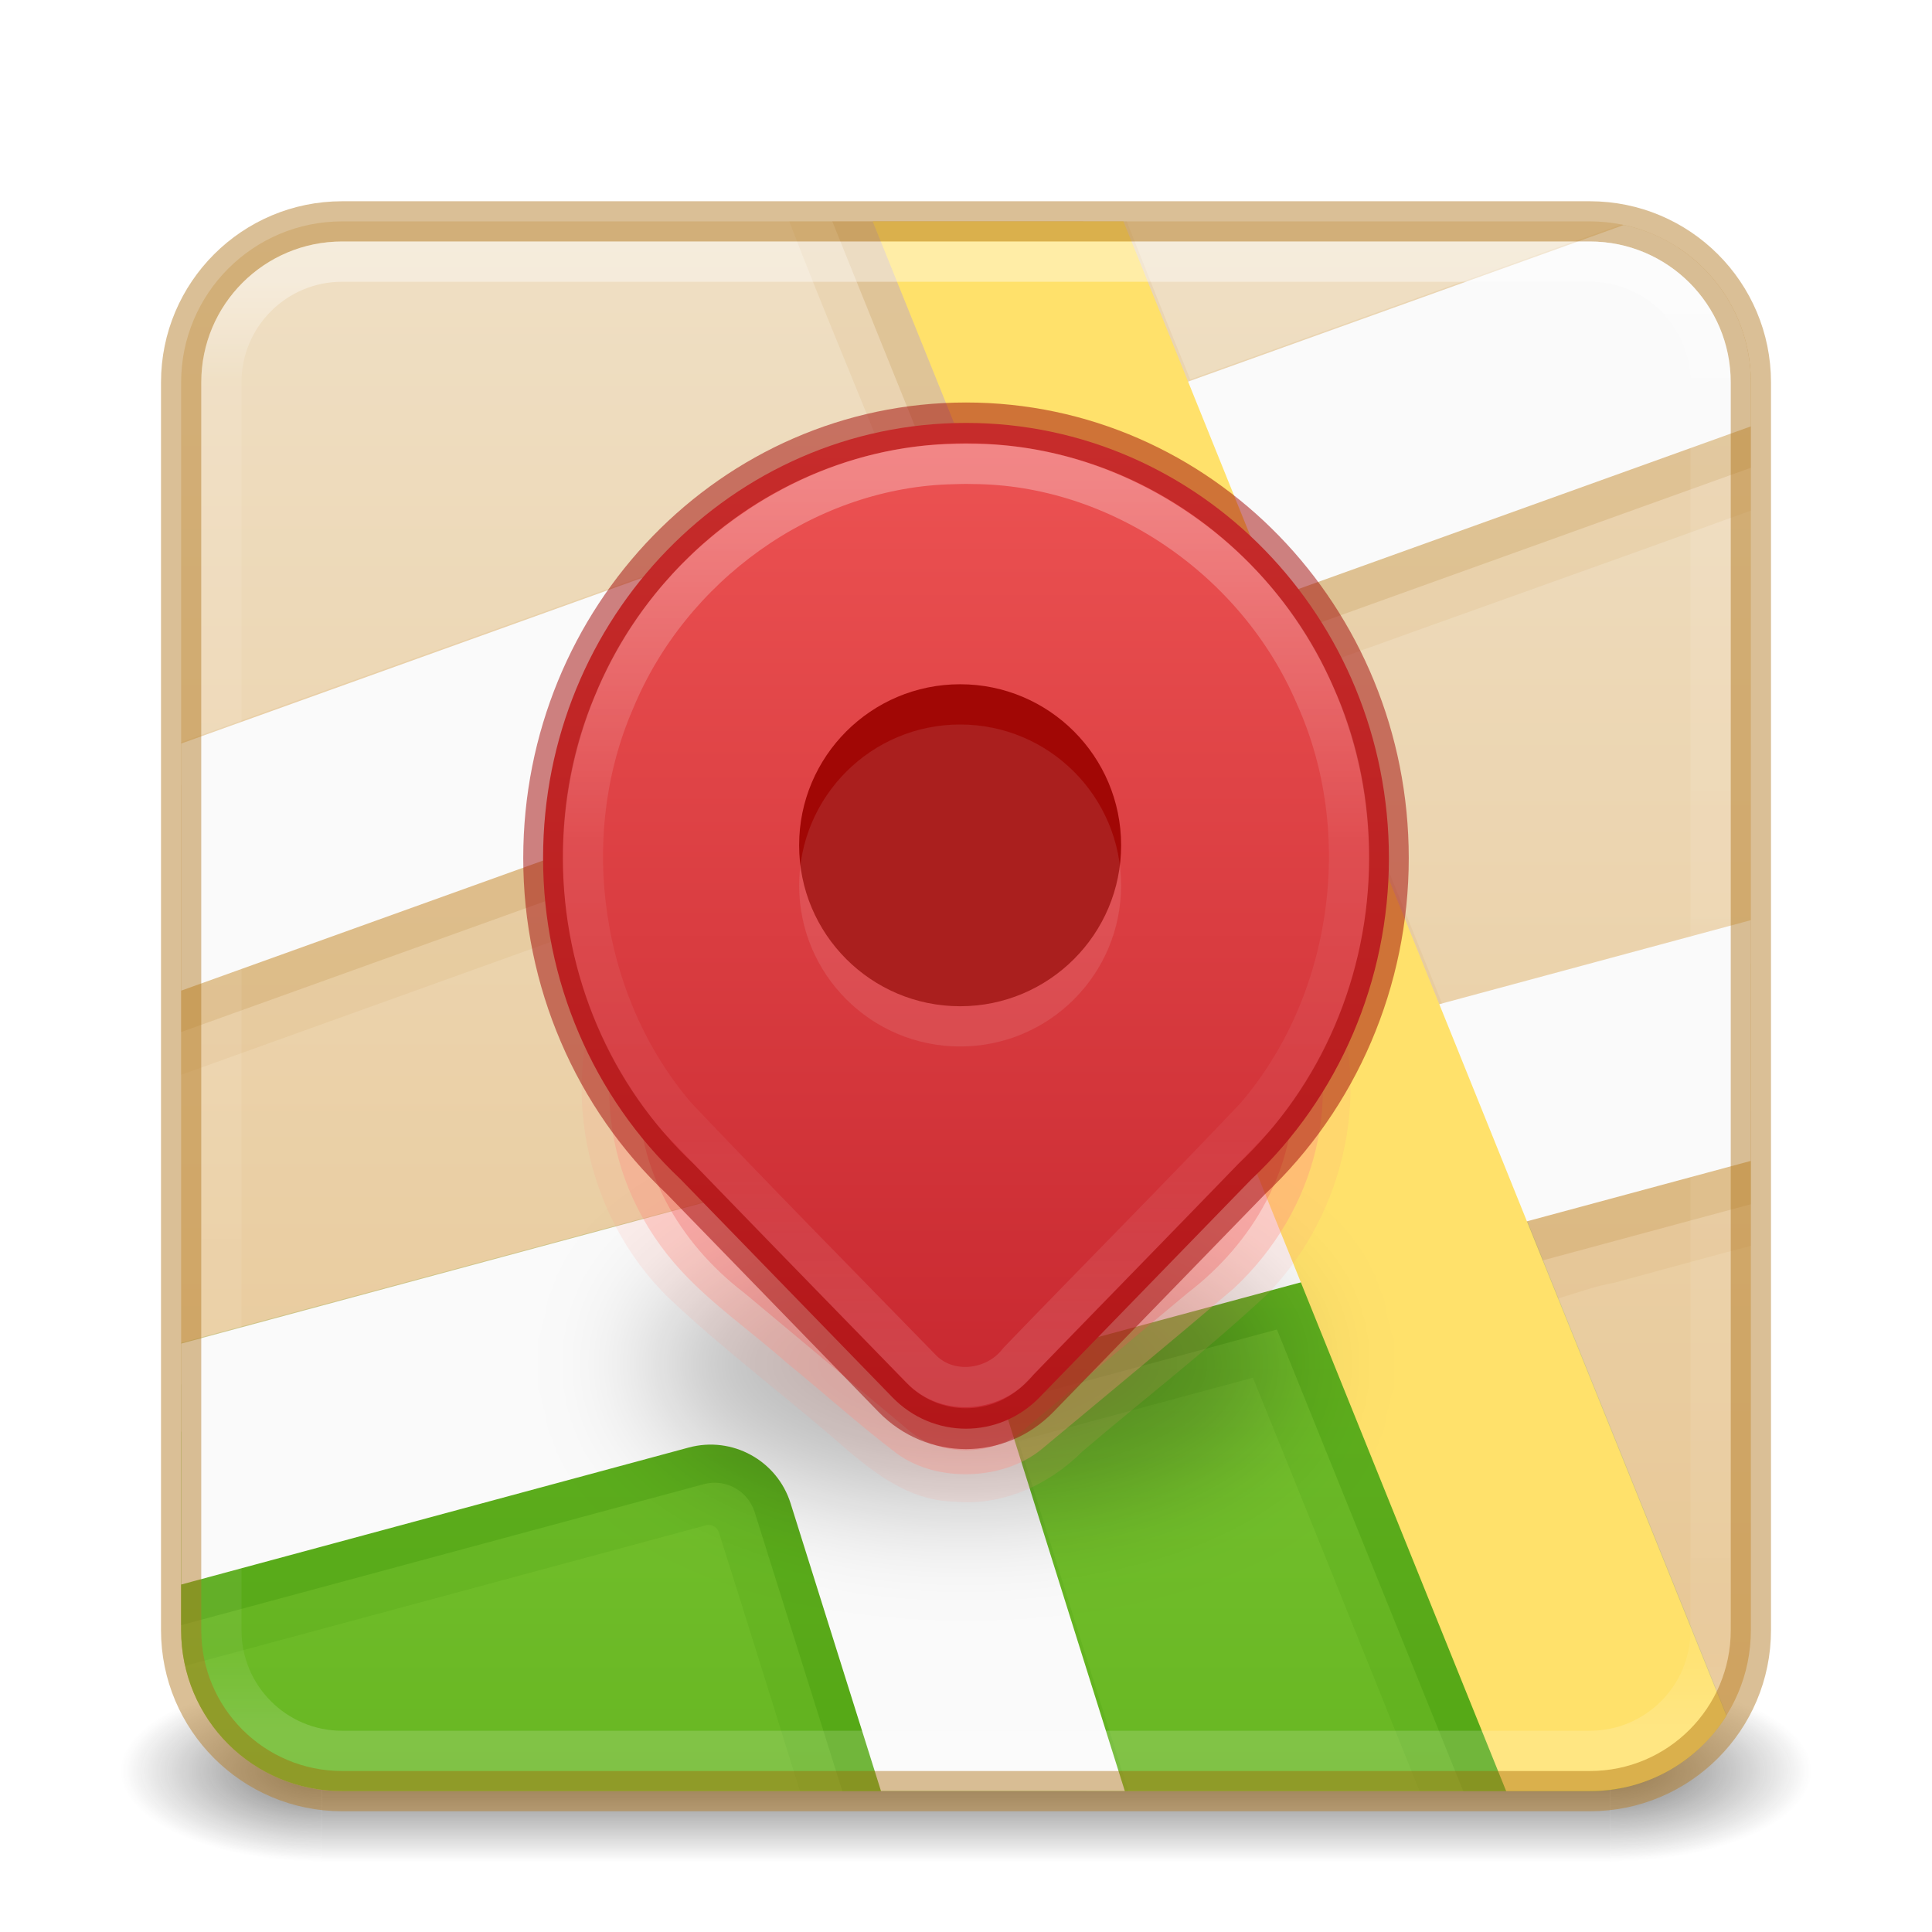
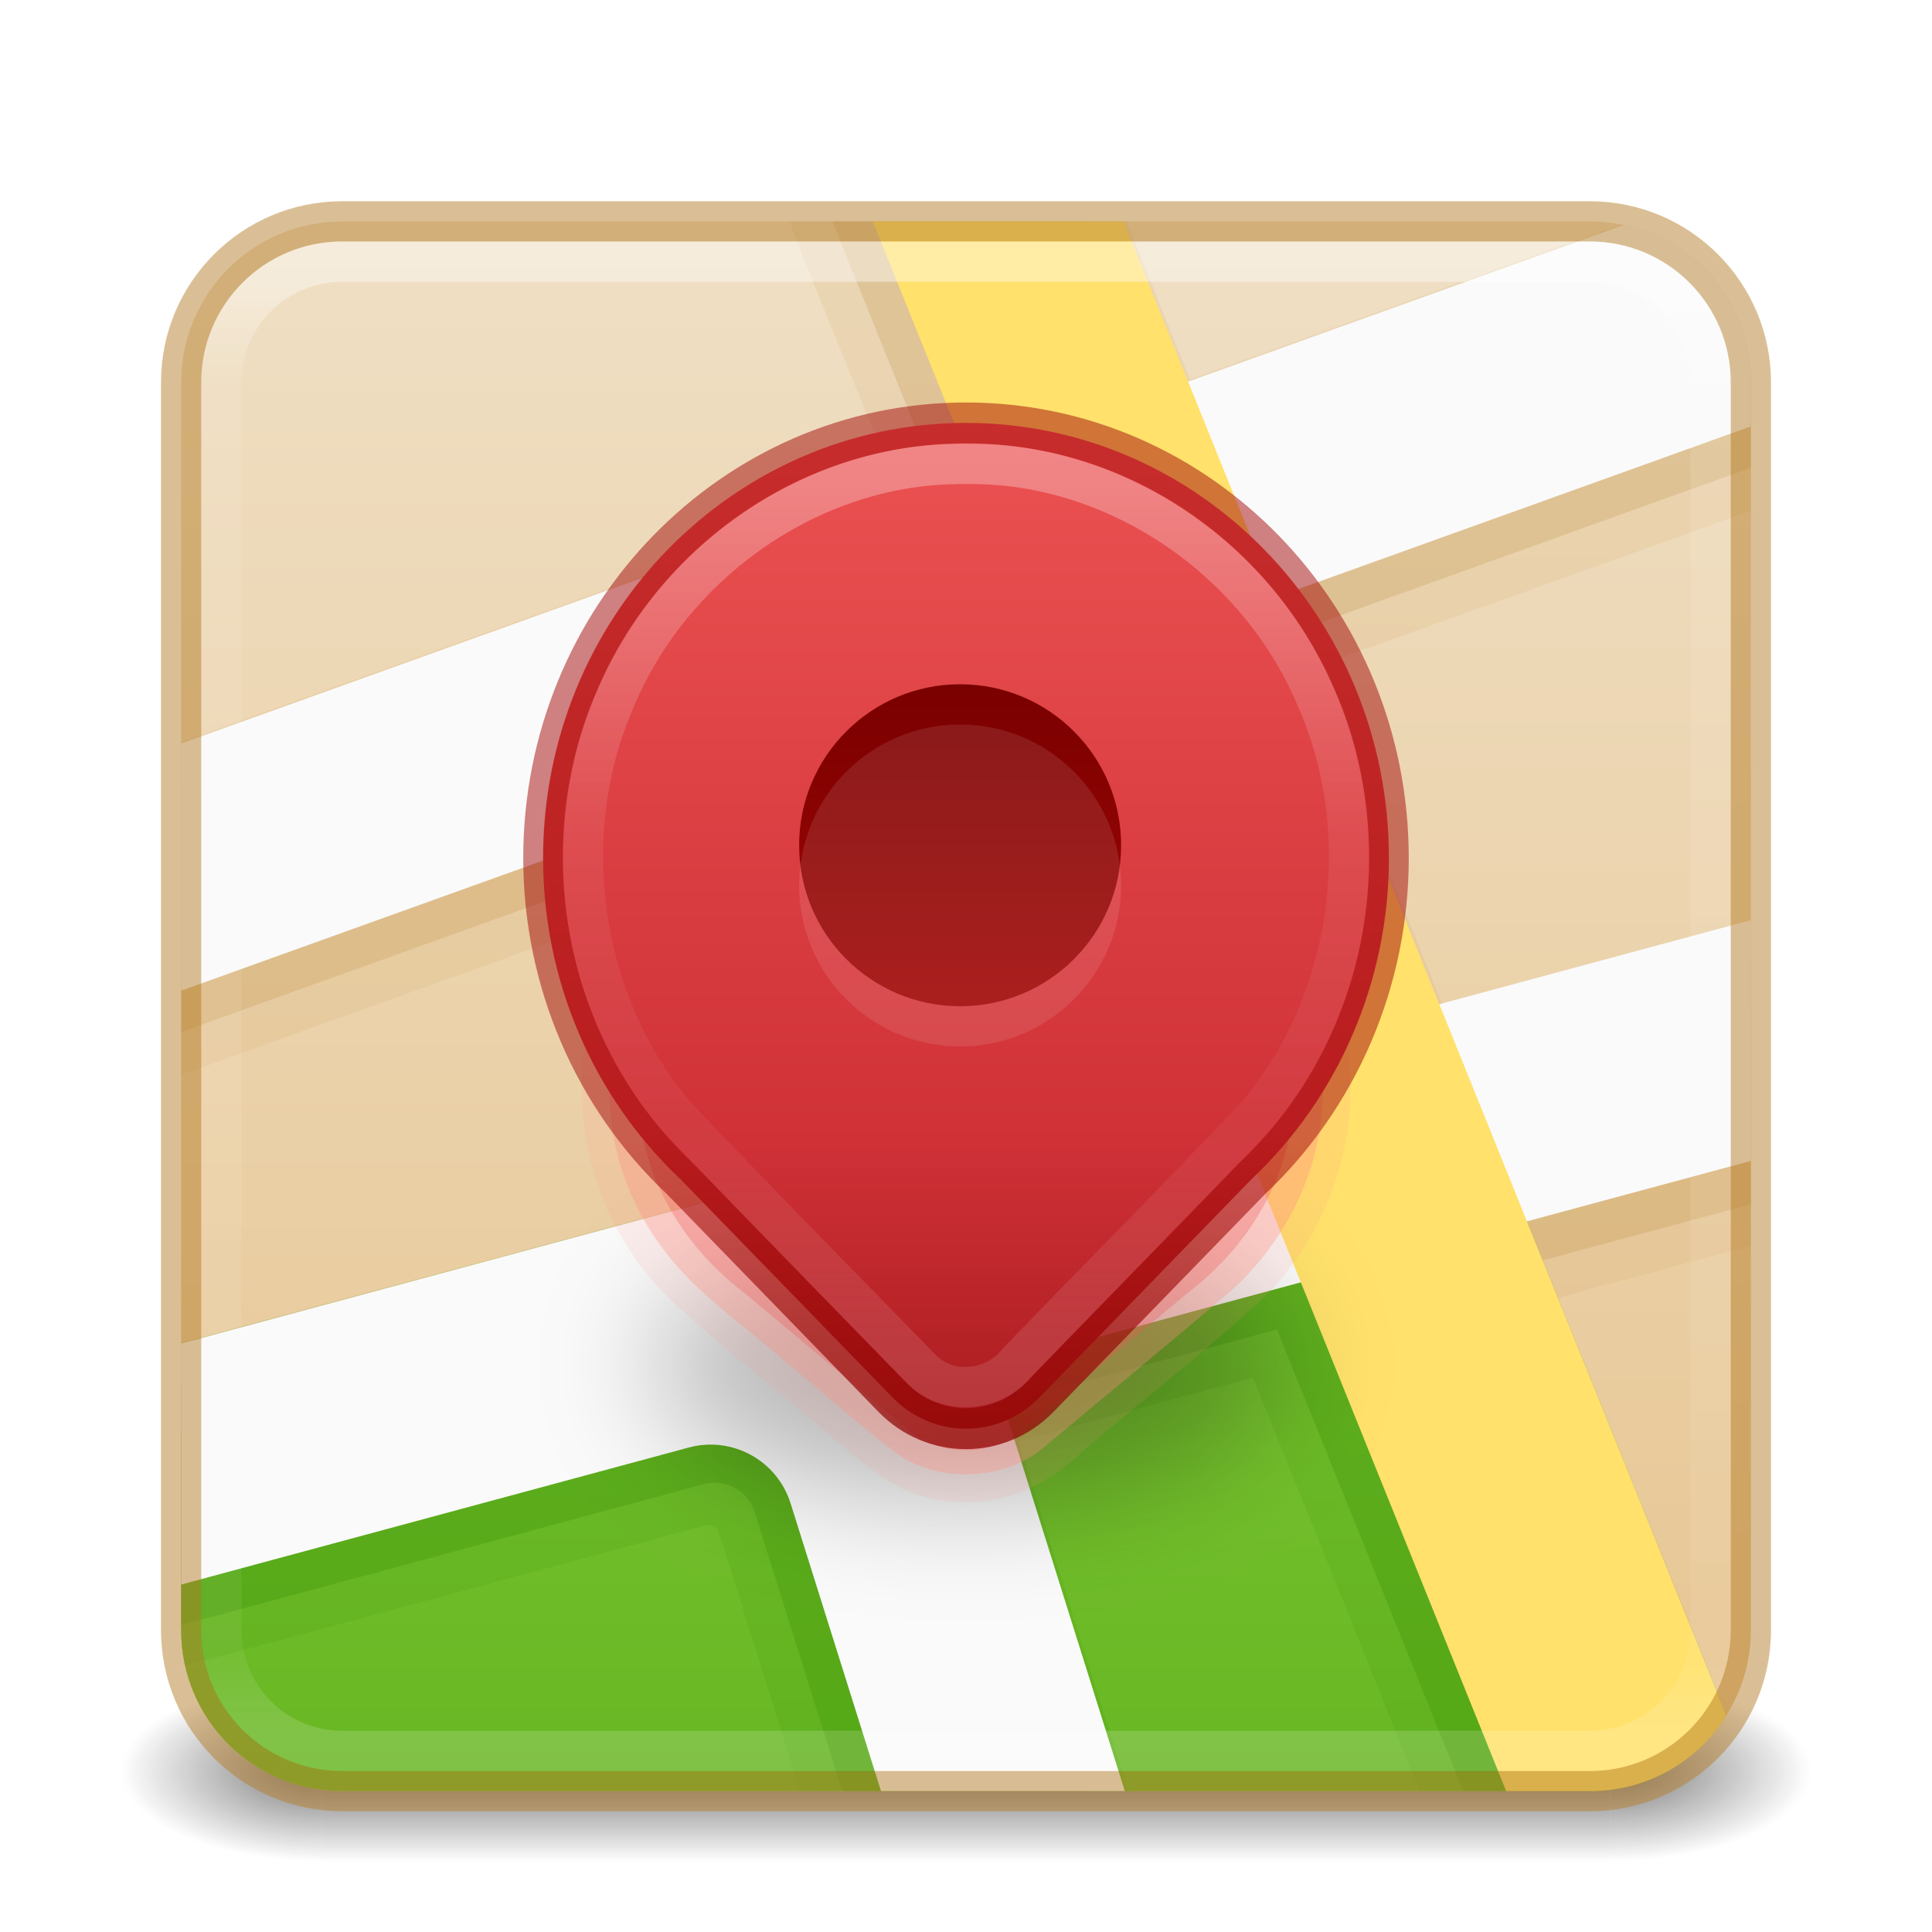
<svg xmlns="http://www.w3.org/2000/svg" xmlns:xlink="http://www.w3.org/1999/xlink" version="1.1" width="48" height="48" id="svg6649">
  <defs id="defs6651">
    <linearGradient id="linearGradient1201">
      <stop id="stop1193" style="stop-color:#ffffff;stop-opacity:1" offset="0" />
      <stop id="stop1195" style="stop-color:#ffffff;stop-opacity:0.235" offset="0.068" />
      <stop id="stop1197" style="stop-color:#ffffff;stop-opacity:0.157" offset="0.947" />
      <stop id="stop1199" style="stop-color:#ffffff;stop-opacity:0.392" offset="1" />
    </linearGradient>
    <linearGradient id="linearGradient3688-166-749">
      <stop id="stop2883" style="stop-color:#181818;stop-opacity:1" offset="0" />
      <stop id="stop2885" style="stop-color:#181818;stop-opacity:0" offset="1" />
    </linearGradient>
    <linearGradient id="linearGradient3702-501-757">
      <stop id="stop2895" style="stop-color:#181818;stop-opacity:0" offset="0" />
      <stop id="stop2897" style="stop-color:#181818;stop-opacity:1" offset="0.5" />
      <stop id="stop2899" style="stop-color:#181818;stop-opacity:0" offset="1" />
    </linearGradient>
    <radialGradient cx="4.993" cy="43.5" r="2.5" fx="4.993" fy="43.5" id="radialGradient3013-6" xlink:href="#linearGradient3688-166-749" gradientUnits="userSpaceOnUse" gradientTransform="matrix(2.003784,0,0,0.8999999,29.98813,4.850003)" />
    <radialGradient cx="4.993" cy="43.5" r="2.5" fx="4.993" fy="43.5" id="radialGradient3015-1" xlink:href="#linearGradient3688-166-749" gradientUnits="userSpaceOnUse" gradientTransform="matrix(2.003784,0,0,0.8999999,-18.01187,-83.15)" />
    <linearGradient x1="39" y1="6" x2="39" y2="41.945" id="linearGradient3058-5" xlink:href="#linearGradient1201" gradientUnits="userSpaceOnUse" gradientTransform="translate(4e-6,1.000006)" />
    <linearGradient xlink:href="#linearGradient3702-501-757" id="linearGradient1191" gradientUnits="userSpaceOnUse" x1="25.058" y1="47.028" x2="25.058" y2="39.999" gradientTransform="matrix(1.142857,0,0,0.6428571,-3.428569,16.03572)" />
    <linearGradient xlink:href="#linearGradient51" id="linearGradient930-9-2" x1="16.768" y1="2.768" x2="16.768" y2="29.514" gradientUnits="userSpaceOnUse" gradientTransform="matrix(1.444444,0,0,1.444444,0.888913,1.888891)" />
    <linearGradient id="linearGradient51">
      <stop id="stop50" style="stop-color:#efdfc4;stop-opacity:1" offset="0" />
      <stop id="stop51" style="stop-color:#e7c591;stop-opacity:1" offset="1" />
    </linearGradient>
    <linearGradient id="linearGradient64">
      <stop style="stop-color:#9bdb4d;stop-opacity:1" offset="0" id="stop64" />
      <stop style="stop-color:#68b723;stop-opacity:1" offset="1" id="stop65" />
    </linearGradient>
    <radialGradient cx="9.692" cy="41.272" fx="9.692" fy="41.272" r="29.069" gradientTransform="matrix(1.289676,0,0,0.7753883,57.5,70.86722)" id="radialGradient-9-0-5-6" gradientUnits="userSpaceOnUse">
      <stop stop-color="#000000" offset="0%" id="stop20-9-0-0" />
      <stop stop-color="#000000" stop-opacity="0" offset="100%" id="stop21-3-3-4" />
    </radialGradient>
    <filter x="-0.209" y="-0.48" width="1.417" height="1.96" filterUnits="objectBoundingBox" id="filter-10-6-6-8">
      <feGaussianBlur stdDeviation="2" in="SourceGraphic" id="feGaussianBlur21-0-1-8" />
    </filter>
-     <linearGradient xlink:href="#linearGradient67" id="linearGradient68" x1="31.998" y1="12.058" x2="31.998" y2="49.641" gradientUnits="userSpaceOnUse" />
-     <linearGradient id="linearGradient67">
-       <stop style="stop-color:#ed5353;stop-opacity:1" offset="0" id="stop67" />
-       <stop style="stop-color:#c6262e;stop-opacity:1" offset="1" id="stop68" />
-     </linearGradient>
    <linearGradient id="linearGradient72">
      <stop id="stop69" style="stop-color:#ffffff;stop-opacity:1" offset="0" />
      <stop id="stop70" style="stop-color:#ffffff;stop-opacity:0.235" offset="0.407" />
      <stop id="stop71" style="stop-color:#ffffff;stop-opacity:0.157" offset="0.727" />
      <stop id="stop72" style="stop-color:#ffffff;stop-opacity:0.392" offset="1" />
    </linearGradient>
    <linearGradient xlink:href="#linearGradient64" id="linearGradient4" gradientUnits="userSpaceOnUse" gradientTransform="translate(38,58)" x1="-18.583" y1="-52.039" x2="-18.583" y2="-13.937" />
    <linearGradient xlink:href="#linearGradient72" id="linearGradient6" gradientUnits="userSpaceOnUse" gradientTransform="matrix(0.9896806,0,0,0.9923411,44.49991,-0.1980002)" x1="-20.901" y1="12.381" x2="-20.901" y2="34.212" />
+     <linearGradient xlink:href="#linearGradient12" id="linearGradient13" x1="26" y1="26" x2="38" y2="26" gradientUnits="userSpaceOnUse" gradientTransform="matrix(0.6666667,0,0,0.6666667,-42.33326,6.521153)" />
+     <linearGradient id="linearGradient12">
+       <stop style="stop-color:#a10705;stop-opacity:1;" offset="0" id="stop12" />
+       <stop style="stop-color:#7a0000;stop-opacity:1" offset="1" id="stop13" />
+     </linearGradient>
+     <linearGradient id="linearGradient67-3">
+       <stop style="stop-color:#ed5353;stop-opacity:1" offset="0" id="stop67-6" />
+       <stop style="stop-color:#cf3137;stop-opacity:1;" offset="0.531" id="stop7" />
+       <stop style="stop-color:#7a0000;stop-opacity:1" offset="1" id="stop68-1" />
+     </linearGradient>
+     <linearGradient id="linearGradient7">
+       <stop style="stop-color:#a10705;stop-opacity:0.5;" offset="0" id="stop8" />
+       <stop style="stop-color:#7a0000;stop-opacity:1" offset="1" id="stop9" />
+     </linearGradient>
+     <linearGradient xlink:href="#linearGradient67-3" id="linearGradient1" gradientUnits="userSpaceOnUse" gradientTransform="matrix(0.968821,0,0,0.973656,-49.97583,-5.34546)" x1="80.87" y1="16.964" x2="80.87" y2="69.711" />
+     <linearGradient xlink:href="#linearGradient7" id="linearGradient2" gradientUnits="userSpaceOnUse" gradientTransform="matrix(0.968821,0,0,0.973656,-49.97583,-5.34546)" x1="84.344" y1="44.901" x2="84.344" y2="69.672" />
  </defs>
  <rect style="opacity:0.6;fill:url(#radialGradient3013-6);fill-opacity:1;stroke:none;stroke-width:0.863" id="rect2801-3-7" y="41.75" x="40" height="4.5" width="5" />
  <rect style="opacity:0.6;fill:url(#radialGradient3015-1);fill-opacity:1;stroke:none;stroke-width:0.863" id="rect3696-6-3" transform="scale(-1)" y="-46.25" x="-8" height="4.5" width="5" />
  <rect style="opacity:0.6;fill:url(#linearGradient1191);fill-opacity:1;stroke:none;stroke-width:0.863" id="rect3700-4-6" y="41.75" x="8" height="4.5" width="32" />
  <rect style="color:#000000;font-variation-settings:normal;display:inline;overflow:visible;visibility:visible;vector-effect:none;fill:url(#linearGradient930-9-2);fill-opacity:1;fill-rule:nonzero;stroke:none;stroke-width:1;stroke-linecap:butt;stroke-linejoin:miter;stroke-miterlimit:4;stroke-dasharray:none;stroke-dashoffset:0;stroke-opacity:0.5;marker:none;enable-background:accumulate;stop-color:#000000" id="rect5505-21-1" y="5.5" x="4.5" ry="4" rx="4" height="39" width="39" />
  <path id="path5-9-7" style="font-variation-settings:normal;baseline-shift:baseline;display:inline;overflow:visible;opacity:0.15;vector-effect:none;fill:#cfa25e;fill-opacity:1;stroke-width:1;stroke-linecap:round;stroke-linejoin:round;stroke-miterlimit:4;stroke-dasharray:none;stroke-dashoffset:0;stroke-opacity:1;-inkscape-stroke:none;enable-background:accumulate;stop-color:#000000;stop-opacity:1" d="M 19.609 5.5 C 20.451 7.7 21.385 9.867 22.246 12.061 C 16.334 14.194 10.412 16.306 4.5 18.439 L 4.5 26.703 L 25.158 19.279 C 26.381 22.245 27.522 25.262 28.797 28.195 C 29.493 29.027 30.646 29.241 31.551 29.791 C 33.398 30.671 35.22 31.645 37.084 32.467 C 38.119 32.626 39.091 32.048 40.098 31.871 C 41.231 31.56 42.365 31.255 43.5 30.951 L 43.5 22.9 L 35.842 24.967 L 32.484 16.645 C 36.151 15.311 39.835 14.021 43.5 12.684 L 43.5 9.5 C 43.5 7.553 42.123 5.939 40.285 5.576 L 29.572 9.426 C 29.029 8.125 28.516 6.811 27.994 5.5 L 19.609 5.5 z " />
  <path id="path5-9" style="font-variation-settings:normal;baseline-shift:baseline;display:inline;overflow:visible;opacity:0.2;vector-effect:none;fill:#b6802e;fill-opacity:1;stroke-width:1;stroke-linecap:round;stroke-linejoin:round;stroke-miterlimit:4;stroke-dasharray:none;stroke-dashoffset:0;stroke-opacity:1;-inkscape-stroke:none;enable-background:accumulate;stop-color:#000000;stop-opacity:1" d="M 20.678 5.5 L 23.562 12.65 L 4.5 19.502 L 4.5 25.641 L 25.727 18.012 L 29.656 27.748 L 37.424 31.559 L 43.5 29.918 L 43.5 23.936 L 35.246 26.162 L 31.168 16.055 L 43.5 11.621 L 43.5 9.5 C 43.5 8.087 42.776 6.85 41.676 6.139 L 29.004 10.693 L 26.908 5.5 L 20.678 5.5 z " />
  <path id="path4" style="font-variation-settings:normal;opacity:1;vector-effect:none;fill:url(#linearGradient4);fill-opacity:1;stroke:none;stroke-width:1;stroke-linecap:butt;stroke-linejoin:miter;stroke-miterlimit:4;stroke-dasharray:none;stroke-dashoffset:0;stroke-opacity:0.5;-inkscape-stroke:none;marker:none;stop-color:#000000;stop-opacity:1" d="M 33.641 29.195 L 4.5 35.57 L 4.5 40.5 C 4.5 42.716 6.284 44.5 8.5 44.5 L 39.5 44.5 C 39.781 44.5 40.054 44.471 40.318 44.416 L 33.641 29.195 z " />
  <path id="path6-3-3" style="font-variation-settings:normal;baseline-shift:baseline;display:inline;overflow:visible;opacity:0.15;vector-effect:none;fill:#3a9104;fill-opacity:1;stroke-width:1;stroke-linecap:round;stroke-linejoin:round;stroke-miterlimit:4;stroke-dasharray:none;stroke-dashoffset:0;stroke-opacity:1;-inkscape-stroke:none;enable-background:accumulate;stop-color:#000000;stop-opacity:1" d="m 34.795,25.201 c -0.15,-0.006 -0.305,0.027 -0.465,0.121 L 4.5,33.359 V 40.5 c 0,0.305 0.034,0.602 0.098,0.887 l 12.944,-3.493 c 0.133,-0.036 0.275,0.042 0.317,0.173 0.681,2.142 1.347,4.288 2.018,6.434 h 8.156 l -2.734,-8.699 5.83,-1.574 C 32.516,37.649 33.892,41.075 35.271,44.5 H 39.5 c 1.439,0 2.696,-0.753 3.4,-1.887 L 36.098,25.756 c -0.436,-0.167 -0.852,-0.538 -1.303,-0.555 z" />
  <path id="path6-3" style="font-variation-settings:normal;baseline-shift:baseline;display:inline;overflow:visible;opacity:0.3;vector-effect:none;fill:#3a9104;fill-opacity:1;stroke-width:1;stroke-linecap:round;stroke-linejoin:round;stroke-miterlimit:4;stroke-dasharray:none;stroke-dashoffset:0;stroke-opacity:1;-inkscape-stroke:none;enable-background:accumulate;stop-color:#000000;stop-opacity:1" d="M 35.17,26.131 4.5,34.395 v 5.982 l 12.984,-3.503 a 1.042,1.042 28.727 0 1 1.265,0.694 L 20.928,44.5 h 6.059 L 24.033,35.107 31.725,33.031 36.354,44.5 H 39.5 c 1.029,0 1.965,-0.384 2.672,-1.018 z" />
  <path style="baseline-shift:baseline;display:inline;overflow:visible;vector-effect:none;fill:#ffe16b;stroke-linecap:round;stroke-linejoin:round;enable-background:accumulate;stop-color:#000000" d="M 8.643,58.251 22.89,93.555" id="path57" />
  <path id="path6" style="baseline-shift:baseline;display:inline;overflow:visible;vector-effect:none;fill:#fafafa;stroke-width:0.692;stroke-linecap:round;stroke-linejoin:round;enable-background:accumulate;stop-color:#000000" d="m -17.685,2.562 -24.815,8.92 v 4.25 L -15.5,6.026 V 5.269 c 0,-1.333 -0.933,-2.44 -2.184,-2.707 -4.33e-4,-9.24e-5 -9.2e-4,9.22e-5 -0.001,0 z m 2.185,11.957 -27,7.284 v 4.144 l 8.731,-2.357 a 1.442,1.442 28.725 0 1 1.752,0.96 l 1.555,4.949 h 4.194 l -2.299,-7.313 13.066,-3.526 z" transform="matrix(1.444444,0,0,1.444444,65.88889,1.888891)" />
  <path id="path58-6" mask="none" style="baseline-shift:baseline;display:inline;overflow:visible;vector-effect:none;fill:#ffe16b;stroke-width:0.692;stroke-linecap:round;stroke-linejoin:round;enable-background:accumulate;stop-color:#000000" d="M -30.605 2.5 L -19.709 29.5 L -18.269 29.5 C -17.277 29.5 -16.409 28.984 -15.921 28.203 L -26.292 2.5 L -30.605 2.5 z " transform="matrix(1.444444,0,0,1.444444,65.88889,1.888891)" />
  <ellipse id="Shadow-6-7" fill="url(#radialGradient-9)" fill-rule="nonzero" opacity="0.581" filter="url(#filter-10)" cx="70" cy="102.867" rx="11.5" ry="5" style="opacity:0.3;fill:url(#radialGradient-9-0-5-6);stroke-width:1.447;filter:url(#filter-10-6-6-8)" transform="matrix(0.6909091,0,0,0.6909091,-24.36362,-37.18182)" />
  <path id="rect52-9-8-3-0" style="font-variation-settings:normal;opacity:0.126;vector-effect:none;fill:#ff8c82;fill-opacity:1;stroke:none;stroke-width:1;stroke-linecap:round;stroke-linejoin:round;stroke-miterlimit:4;stroke-dasharray:none;stroke-dashoffset:0;stroke-opacity:0.5;-inkscape-stroke:none" d="m 23.549,19.022 c -3.405,0.113 -6.915,1.919 -8.425,5.073 -1.322,2.675 -0.63,6.099 1.497,8.158 1.341,1.269 2.826,2.377 4.218,3.589 0.814,0.712 1.726,1.443 2.863,1.464 1.195,0.117 2.357,-0.41 3.191,-1.246 1.528,-1.302 3.122,-2.531 4.588,-3.901 1.966,-2.016 2.677,-5.22 1.502,-7.818 -1.552,-3.592 -5.662,-5.502 -9.434,-5.319 z" />
  <path id="rect52-9-8-3" style="font-variation-settings:normal;opacity:0.334;vector-effect:none;fill:#ff8c82;fill-opacity:1;stroke:none;stroke-width:1;stroke-linecap:round;stroke-linejoin:round;stroke-miterlimit:4;stroke-dasharray:none;stroke-dashoffset:0;stroke-opacity:0.5;-inkscape-stroke:none" d="m 23.562,19.713 c -3.166,0.102 -6.161,1.759 -7.529,4.145 -1.467,2.442 -1.108,5.552 0.891,7.714 0.772,0.839 1.756,1.52 2.624,2.288 0.921,0.748 1.793,1.541 2.744,2.261 1.005,0.723 2.628,0.659 3.576,-0.107 1.596,-1.331 3.202,-2.655 4.781,-4 2.08,-1.939 2.775,-4.822 1.749,-7.281 -1.004,-2.553 -3.799,-4.532 -6.98,-4.934 -0.613,-0.084 -1.236,-0.108 -1.856,-0.086 z" />
  <path id="rect52-9-8" style="font-variation-settings:normal;opacity:0.3;vector-effect:none;fill:#ed5353;fill-opacity:1;stroke:none;stroke-width:2.15;stroke-linecap:round;stroke-linejoin:round;stroke-miterlimit:4;stroke-dasharray:none;stroke-dashoffset:0;stroke-opacity:0.5;-inkscape-stroke:none" d="M 31.999,12 C 23.163,12 16,19.163 16,27.999 c -8.9e-5,4.491 1.887,8.774 5.2,11.805 l 8.017,8.018 a 3.935,3.935 0.002 0 0 5.565,2.38e-4 L 42.8,39.804 C 46.113,36.773 48,32.49 48,27.999 48,19.162 40.836,11.999 31.999,12 Z" transform="matrix(0.5089645,0,0,0.4252286,7.713221,15.2059)" />
-   <path id="rect52-9" style="font-variation-settings:normal;vector-effect:none;fill:url(#linearGradient68);fill-opacity:1;stroke:#a10705;stroke-width:1.501;stroke-linecap:round;stroke-linejoin:round;stroke-miterlimit:4;stroke-dasharray:none;stroke-dashoffset:0;stroke-opacity:0.5;-inkscape-stroke:none" d="M 31.999,12 C 23.163,12 16,19.163 16,27.999 c -8.9e-5,4.491 1.887,8.774 5.2,11.805 l 8.017,8.018 a 3.935,3.935 0.002 0 0 5.565,2.38e-4 L 42.8,39.804 C 46.113,36.773 48,32.49 48,27.999 48,19.162 40.836,11.999 31.999,12 Z" transform="matrix(0.6567115,0,0,0.6758187,2.985232,2.397398)" />
+   <path id="rect52-9" style="font-variation-settings:normal;vector-effect:none;fill:url(#linearGradient1);fill-opacity:1;stroke:url(#linearGradient2);stroke-width:1.501;stroke-linecap:round;stroke-linejoin:round;stroke-miterlimit:4;stroke-dasharray:none;stroke-dashoffset:0;stroke-opacity:1;-inkscape-stroke:none;opacity:1;stop-color:#000000;stop-opacity:1" d="M 31.999,12 C 23.163,12 16,19.163 16,27.999 c -8.9e-5,4.491 1.887,8.774 5.2,11.805 l 8.017,8.018 a 3.935,3.935 0.002 0 0 5.565,2.38e-4 L 42.8,39.804 C 46.113,36.773 48,32.49 48,27.999 48,19.162 40.836,11.999 31.999,12 Z" transform="matrix(0.6567115,0,0,0.6758187,2.985232,2.397398)" />
  <path id="rect52-9-6" style="font-variation-settings:normal;vector-effect:none;fill:none;fill-opacity:1;stroke:url(#linearGradient6);stroke-width:1;stroke-linecap:round;stroke-linejoin:round;stroke-miterlimit:4;stroke-dasharray:none;stroke-dashoffset:0;stroke-opacity:1;-inkscape-stroke:none;opacity:0.3;stop-color:#000000;stop-opacity:1" d="m 23.505,11.535 c -3.533,0.146 -6.85,2.524 -8.234,5.868 -1.47,3.376 -0.845,7.574 1.541,10.342 1.998,2.105 4.037,4.173 6.063,6.251 0.667,0.708 1.85,0.577 2.431,-0.179 1.954,-2.028 3.942,-4.024 5.879,-6.069 2.413,-2.796 3.026,-7.056 1.498,-10.45 -1.448,-3.399 -4.907,-5.758 -8.518,-5.772 -0.22,-0.01 -0.44,0.006 -0.661,0.009 z" />
-   <circle style="font-variation-settings:normal;vector-effect:none;fill:#a10705;fill-opacity:1;stroke:none;stroke-width:1;stroke-linecap:round;stroke-linejoin:round;stroke-miterlimit:4;stroke-dasharray:none;stroke-dashoffset:0;stroke-opacity:1;-inkscape-stroke:none;marker:none" id="path73" cx="23.854" cy="21" r="4" />
-   <circle style="font-variation-settings:normal;opacity:0.1;vector-effect:none;fill:#fafafa;fill-opacity:1;stroke:none;stroke-width:1;stroke-linecap:round;stroke-linejoin:round;stroke-miterlimit:4;stroke-dasharray:none;stroke-dashoffset:0;stroke-opacity:1;-inkscape-stroke:none;marker:none" id="path73-0" cx="23.854" cy="22" r="4" />
  <rect style="color:#000000;font-variation-settings:normal;display:inline;overflow:visible;visibility:visible;vector-effect:none;fill:none;fill-opacity:1;fill-rule:nonzero;stroke:#b6802e;stroke-width:1;stroke-linecap:butt;stroke-linejoin:round;stroke-miterlimit:4;stroke-dasharray:none;stroke-dashoffset:0;stroke-opacity:1;marker:none;enable-background:accumulate;stop-color:#000000;opacity:0.5;-inkscape-stroke:none;stop-opacity:1" id="rect5505-21-1-6" y="5.5" x="4.5" ry="4" rx="4" height="39" width="39" />
  <rect style="opacity:0.4;fill:none;stroke:url(#linearGradient3058-5);stroke-width:1;stroke-linecap:round;stroke-linejoin:round;stroke-miterlimit:4;stroke-dasharray:none;stroke-dashoffset:0;stroke-opacity:1" id="rect6741-2" y="6.5" x="5.5" ry="3" rx="3" height="37" width="37" />
+   <circle style="font-variation-settings:normal;vector-effect:none;fill:url(#linearGradient13);fill-opacity:1;stroke:none;stroke-width:1;stroke-linecap:round;stroke-linejoin:round;stroke-miterlimit:4;stroke-dasharray:none;stroke-dashoffset:0;stroke-opacity:1;-inkscape-stroke:none;marker:none" id="path73-3" cx="-21" cy="23.854" r="4" transform="rotate(-90)" />
+   <circle style="font-variation-settings:normal;opacity:0.1;vector-effect:none;fill:#fafafa;fill-opacity:1;stroke:none;stroke-width:1;stroke-linecap:round;stroke-linejoin:round;stroke-miterlimit:4;stroke-dasharray:none;stroke-dashoffset:0;stroke-opacity:1;-inkscape-stroke:none;marker:none" id="path73-0" cx="23.854" cy="22" r="4" />
</svg>
